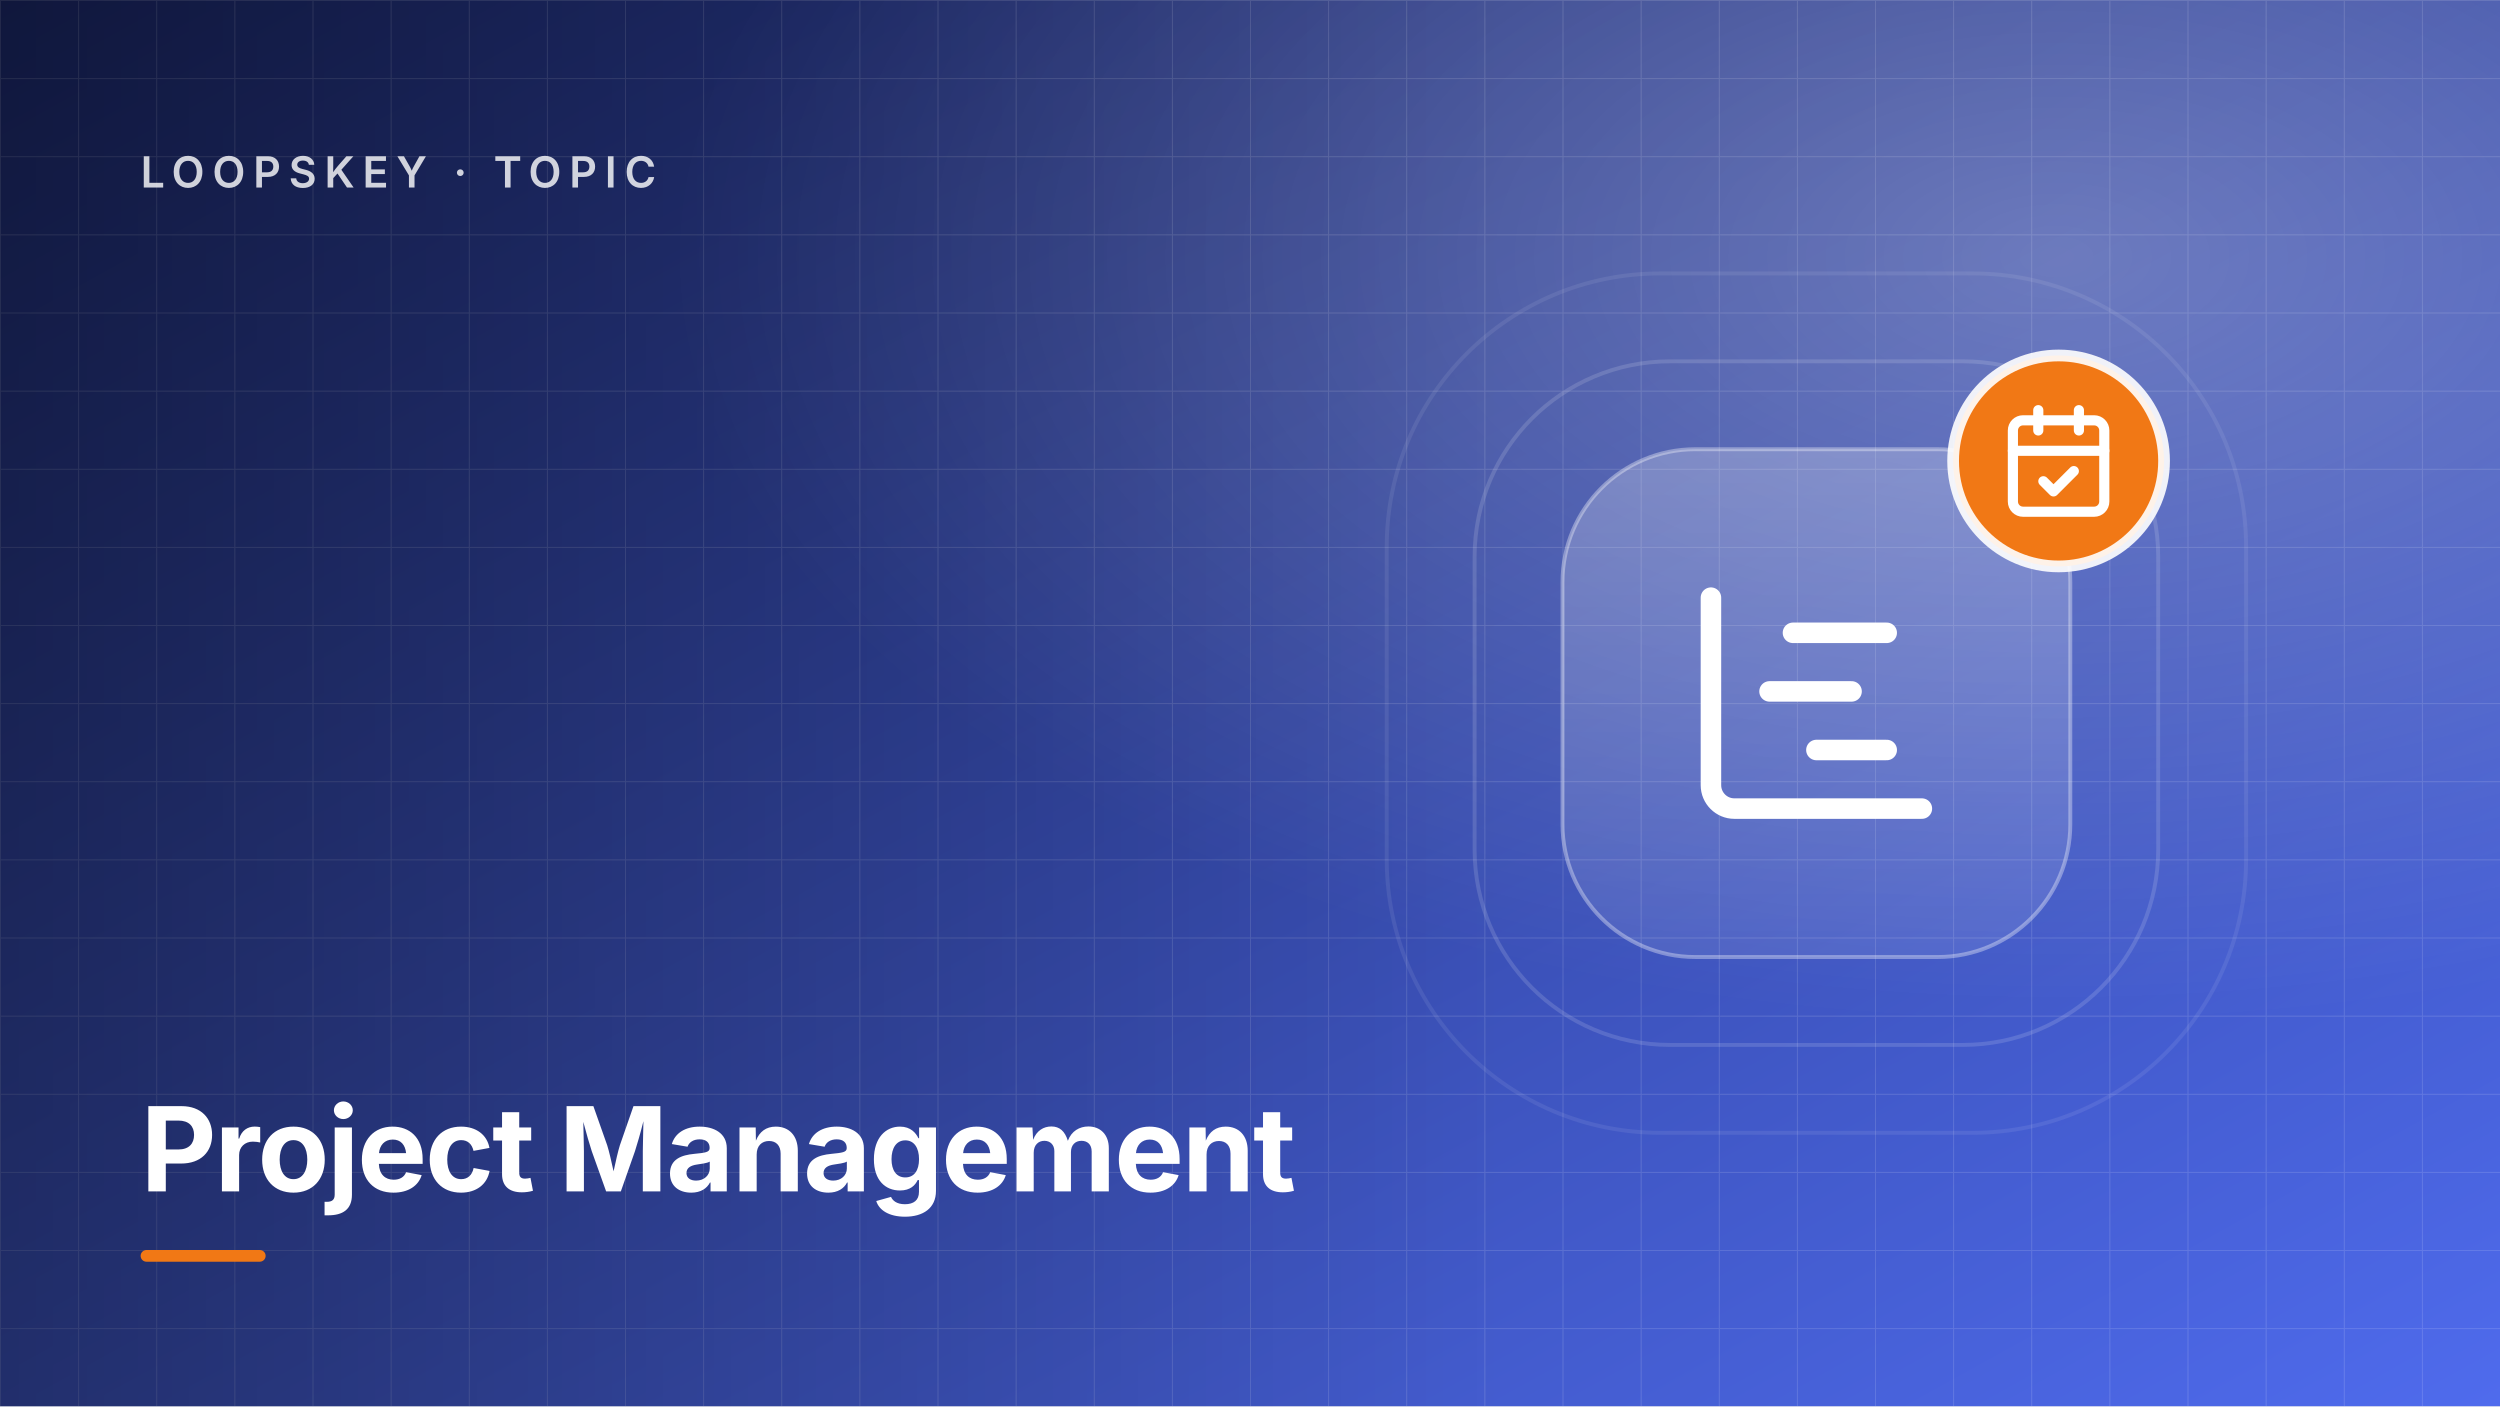
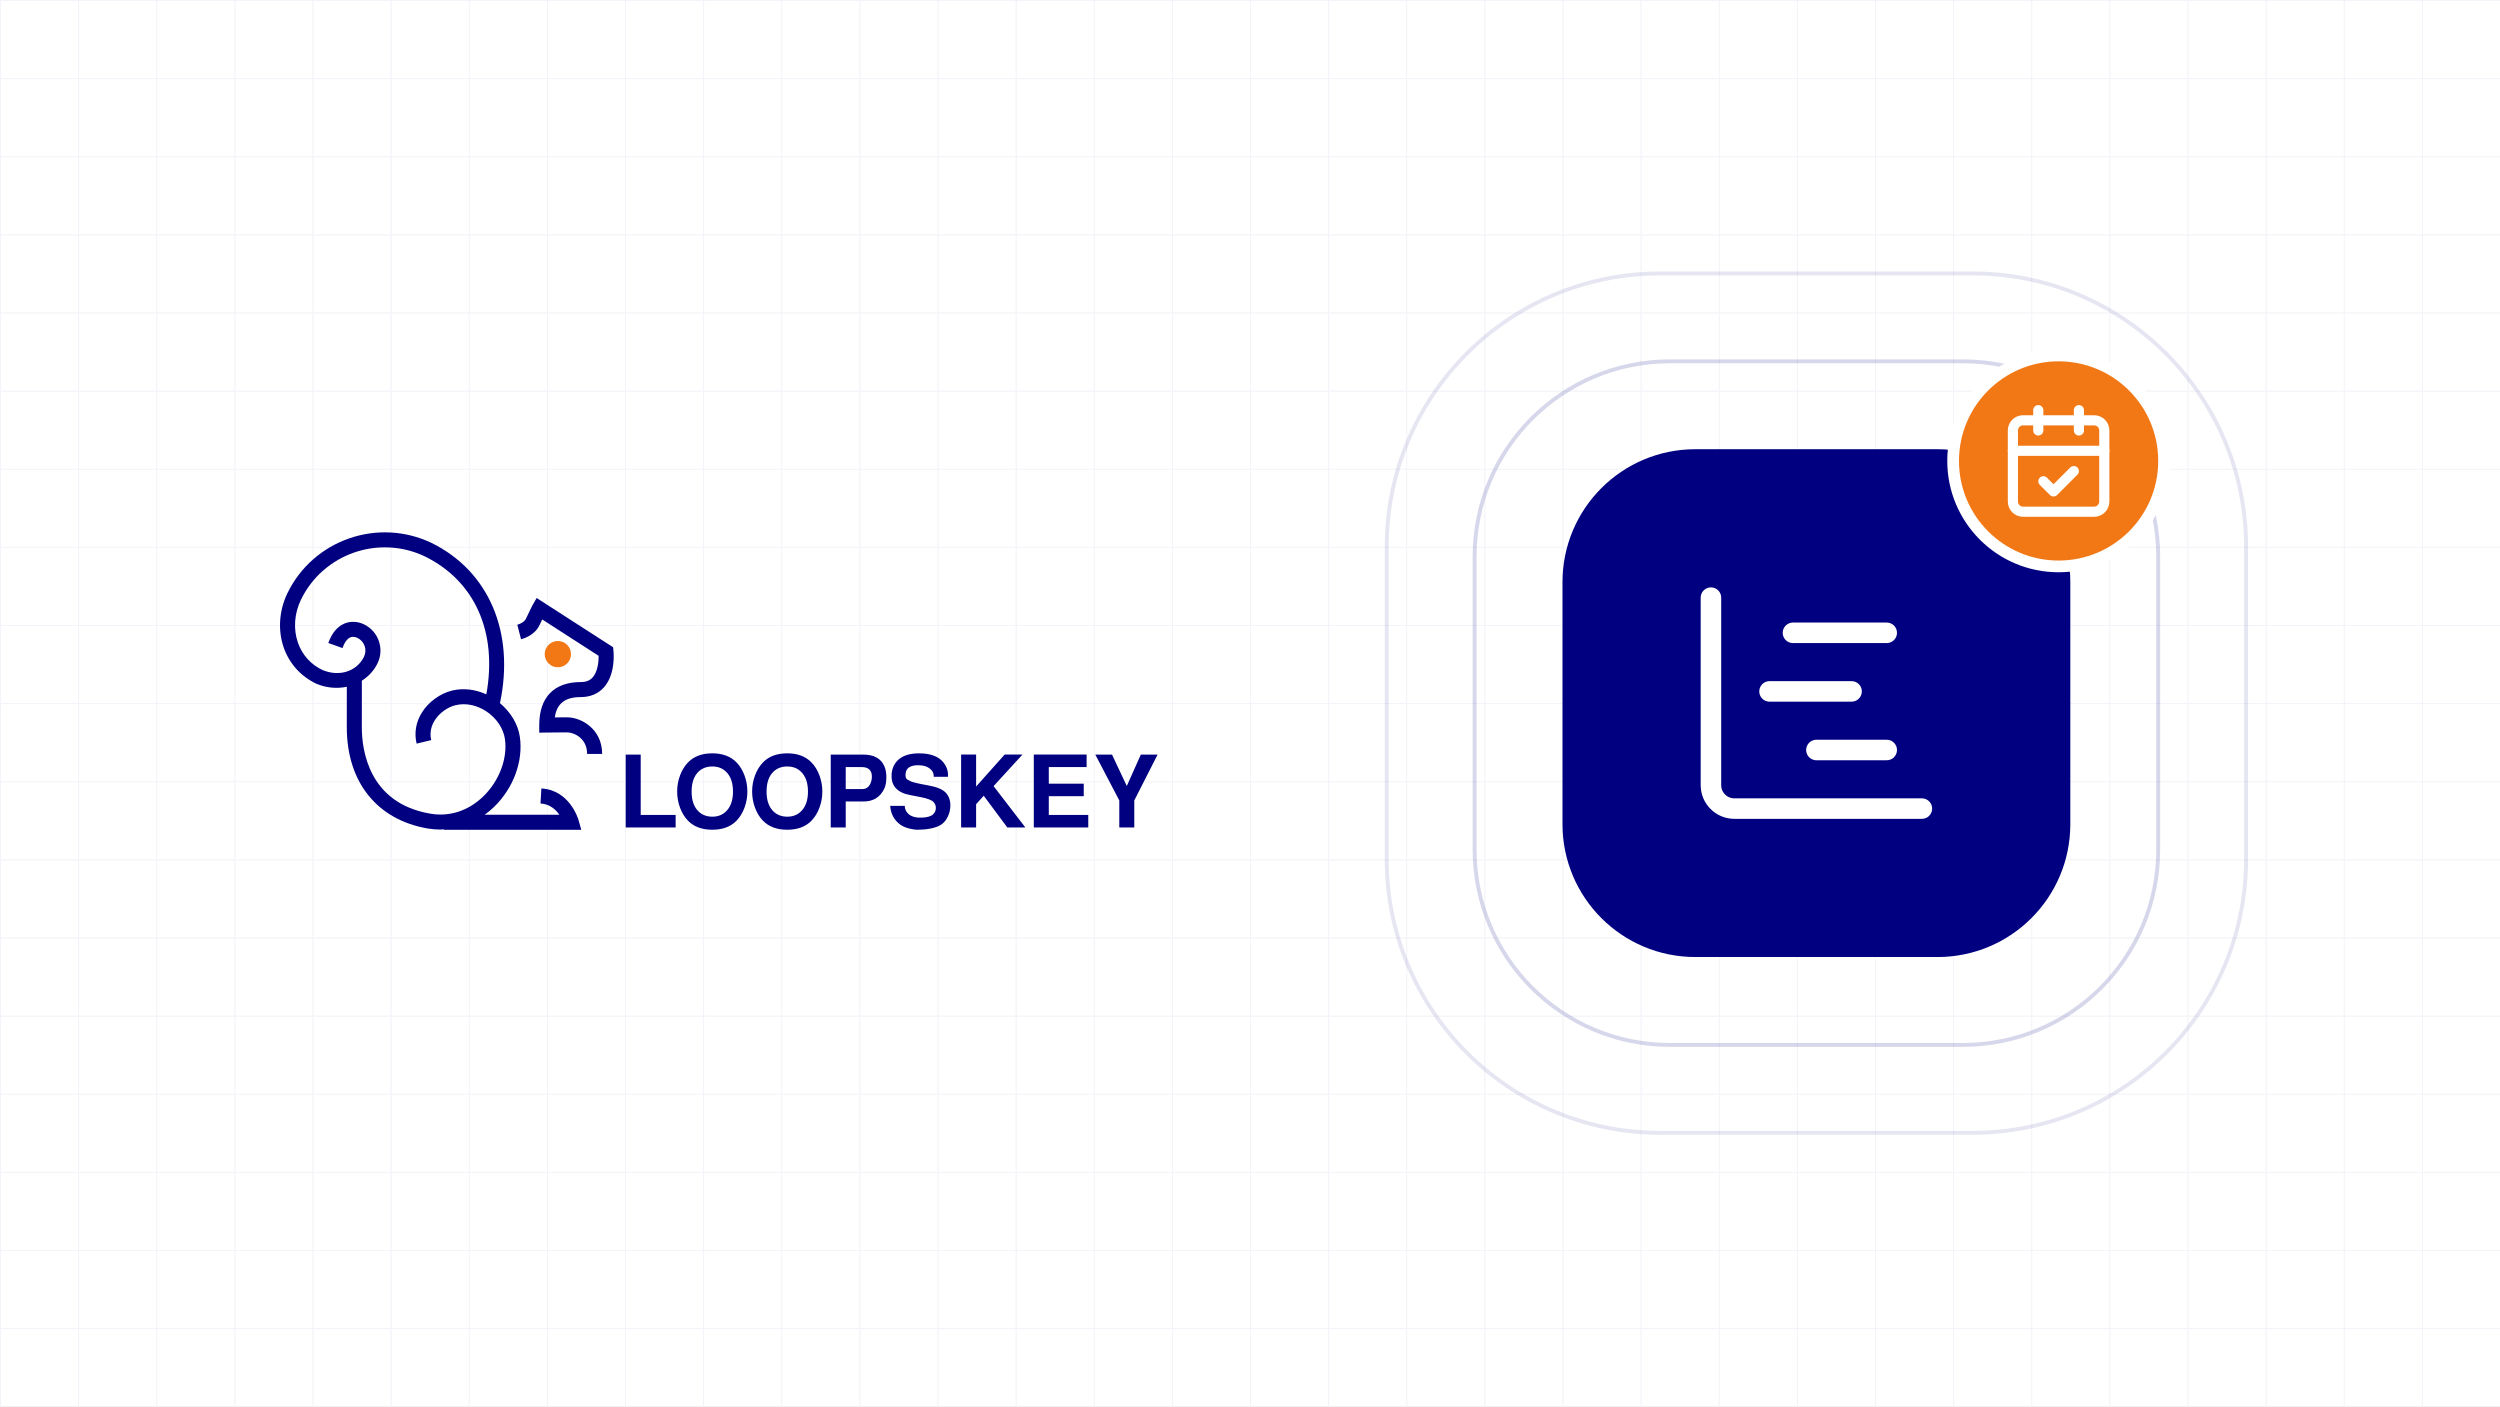
<svg xmlns="http://www.w3.org/2000/svg" width="1280" height="720" viewBox="0 0 1280 720">
  <defs>
-     <linearGradient id="bg" x1="0" y1="0" x2="1" y2="1">
-       <stop offset="0" stop-color="#18235c" />
-       <stop offset="1" stop-color="#4f6bed" />
-     </linearGradient>
-     <radialGradient id="glow" cx="0.82" cy="0.18" r="0.55">
-       <stop offset="0" stop-color="#ffffff" stop-opacity="0.28" />
-       <stop offset="1" stop-color="#ffffff" stop-opacity="0" />
-     </radialGradient>
-     <linearGradient id="fade" x1="0" y1="0" x2="1" y2="0">
-       <stop offset="0" stop-color="#000" stop-opacity="0.35" />
-       <stop offset="0.6" stop-color="#000" stop-opacity="0" />
-     </linearGradient>
-     <pattern id="p" width="40" height="40" patternUnits="userSpaceOnUse">
-       <path d="M40 0H0V40" fill="none" stroke="#fff" stroke-width="1" />
+     <pattern id="grid" width="40" height="40" patternUnits="userSpaceOnUse">
+       <path d="M40 0H0V40" fill="none" stroke="#010080" stroke-opacity="0.05" stroke-width="1" />
    </pattern>
-     <linearGradient id="tile" x1="0" y1="0" x2="0" y2="1">
-       <stop offset="0" stop-color="#ffffff" stop-opacity="0.24" />
-       <stop offset="1" stop-color="#ffffff" stop-opacity="0.08" />
-     </linearGradient>
  </defs>
-   <rect width="1280" height="720" fill="url(#bg)" />
-   <rect width="1280" height="720" fill="url(#p)" opacity="0.13" />
-   <rect width="1280" height="720" fill="url(#glow)" />
-   <rect width="1280" height="720" fill="url(#fade)" />
-   <rect x="710" y="140" width="440" height="440" rx="140" fill="none" stroke="#fff" stroke-opacity="0.08" stroke-width="2" />
-   <rect x="755" y="185" width="350" height="350" rx="100" fill="none" stroke="#fff" stroke-opacity="0.14" stroke-width="2" />
-   <rect x="800" y="230" width="260" height="260" rx="68" fill="url(#tile)" stroke="#fff" stroke-opacity="0.35" stroke-width="2" />
+   <rect width="1280" height="720" fill="#fff" />
+   <rect width="1280" height="720" fill="url(#grid)" />
+   <rect x="710" y="140" width="440" height="440" rx="140" fill="none" stroke="#010080" stroke-opacity="0.1" stroke-width="2" />
+   <rect x="755" y="185" width="350" height="350" rx="100" fill="none" stroke="#010080" stroke-opacity="0.16" stroke-width="2" />
+   <rect x="800" y="230" width="260" height="260" rx="68" fill="#010080" />
  <g transform="translate(858 288) scale(6)" fill="none" stroke="#fff" stroke-width="1.75" stroke-linecap="round" stroke-linejoin="round">
    <path d="M10 6h8" />
    <path d="M12 16h6" />
    <path d="M3 3v16a2 2 0 0 0 2 2h16" />
    <path d="M8 11h7" />
  </g>
-   <circle cx="1054" cy="236" r="54" fill="#F17815" stroke="#fff" stroke-opacity="0.9" stroke-width="6" />
+   <circle cx="1054" cy="236" r="54" fill="#F27815" stroke="#fff" stroke-width="6" />
  <g transform="translate(1022.8 204.8) scale(2.6)" fill="none" stroke="#ffffff" stroke-width="2" stroke-linecap="round" stroke-linejoin="round">
    <path d="M8 2v4" />
    <path d="M16 2v4" />
    <rect width="18" height="18" x="3" y="4" rx="2" />
    <path d="M3 10h18" />
    <path d="m9 16 2 2 4-4" />
  </g>
-   <text x="72" y="96" font-family="Inter, Arial, sans-serif" font-size="22" font-weight="600" letter-spacing="4" fill="#fff" fill-opacity="0.8">LOOPSKEY · TOPIC</text>
-   <text x="72" y="610" font-family="Inter, Arial, sans-serif" font-size="60" font-weight="700" letter-spacing="-1" fill="#fff">Project Management</text>
-   <rect x="72" y="640" width="64" height="6" rx="3" fill="#F17815" />
+   <g transform="translate(130.4 268.8) scale(0.829)">
+     <path fill="#010080" d="M108.47,178.28c-38.19-6.5-42.3-39.45-42.3-53.32l0.01-28.8c4.06-2.59,7.48-6.17,9.71-10.79c2.09-4.32,2.36-9.21,0.77-13.74c-1.59-4.55-4.87-8.22-9.23-10.31c-3.85-1.83-8.16-2.02-11.87-0.51c-4.48,1.84-7.88,5.89-10.09,12.05l8.73,3.15c1.28-3.53,2.96-5.81,4.88-6.6c1.78-0.74,3.62-0.05,4.33,0.29c2.12,1.02,3.71,2.8,4.49,5.01c0.76,2.19,0.63,4.55-0.38,6.63c-2.17,4.49-5.9,7.58-10.35,9.07h-0.27v0.11c-4.57,1.45-9.88,1.21-15.08-0.97c-7.23-3.47-12.46-9.31-15.11-16.86c-2.92-8.35-2.26-18.01,1.84-26.49c13.74-28.45,48.15-40.43,76.7-26.73c30.89,15.27,44.77,46.86,37.82,85.12c-6.75-3.07-14.12-3.99-20.97-2.38c-7.54,1.78-14.77,7.04-18.9,13.72c-3.65,5.93-4.76,12.53-3.19,19.09l9.03-2.16c-1.24-5.18,0.44-9.42,2.07-12.06c2.87-4.66,7.9-8.31,13.11-9.55c6.22-1.48,13.21,0,19.12,4.03c6.08,4.14,10.27,10.43,11.21,16.83c1.73,11.96-3.44,25.82-13.19,35.33C132.13,176.48,120.45,180.35,108.47,178.28 M177.06,162.72l-0.54,9.28c5.7,0.32,9.39,3.71,11.63,6.93h-46.09c2.01-1.46,3.97-3.04,5.81-4.83c11.99-11.69,18.08-28.29,15.89-43.32c-1.13-7.78-5.71-15.24-12.27-20.75c9.24-43.62-6.76-81.4-42.16-98.91c-33.17-15.9-73.16-2-89.13,31.04c-5.16,10.69-5.98,22.94-2.24,33.6c3.42,9.79,10.48,17.67,20.05,22.26c6.36,2.68,12.91,3.14,18.89,1.89l-0.01,25.06c-0.01,33.78,18.69,57.14,50.03,62.48c2.55,0.43,5.11,0.65,7.65,0.65c0.8,0,1.59-0.08,2.38-0.12v0.25h84.76l-1.68-5.91C199.82,181.54,194.55,163.72,177.06,162.72" />
+     <path fill="#010080" d="M201.45,106.28c5.79,0,10.69-2.05,14.17-5.92c7.28-8.09,6.11-21.19,5.96-22.66l-0.23-2.2l-47.2-30.4l-2.43,4.22c0,0-0.89,1.56-4.16,8.5c-1.01,2.14-3.85,3.38-5.36,3.77l2.31,8.99c1.95-0.5,8.53-2.62,11.44-8.8c0.64-1.36,1.18-2.5,1.64-3.44l34.85,22.47c0.02,3.74-0.62,9.91-3.74,13.37c-1.71,1.9-4.09,2.82-7.25,2.82c-16.57,0-25.7,9.42-25.7,26.54v4.72l4.72-0.08c0.01,0,6.15-0.1,12.5-0.11c3.87,0,12.35,3.36,12.35,13.34h9.28c0-15.43-12.91-22.63-21.64-22.63c-2.73,0-5.41,0.03-7.61,0.05C186.61,110.19,191.71,106.28,201.45,106.28" />
+     <path fill="#F27815" d="M195.36,79.76c0-4.49-3.64-8.12-8.12-8.12c-4.49,0-8.13,3.63-8.13,8.12c0,4.49,3.64,8.12,8.13,8.12C191.72,87.89,195.36,84.25,195.36,79.76" />
+     <path fill="#010080" d="M538.62,161.2l-9.13-19.41h-10.32l14.82,28.33v16.69h9.26v-16.69l14.4-28.33h-10.36L538.62,161.2z M481.19,186.81h33.64v-7.73h-24.38v-11.6h21.58v-7.73h-21.58v-10.24h23.36v-7.73h-32.62V186.81z M445.56,186.81v-14.4l4.71-5.19l14.57,19.58h11.13l-19.62-25.53l17.84-19.5h-11l-17.63,19.75v-19.75h-9.26v45.02H445.56z M428.23,154.45c0-2.8-0.91-5.35-2.72-7.64c-2.98-3.85-8.04-5.78-15.21-5.78c-5.27,0-9.36,1.17-12.28,3.52c-2.69,2.21-4.23,5.2-4.63,8.96c-0.03,0.6-0.04,1.18-0.04,1.74c0,5.27,2.75,8.85,8.24,10.75c1.02,0.37,4.3,1.06,9.85,2.08c4.02,0.79,6.61,1.78,7.77,2.97c0.99,1.05,1.49,2.27,1.49,3.65c0,1.59-0.55,2.9-1.66,3.95c-1.36,1.3-3.75,2-7.18,2.08c-3.82,0.14-6.64-0.74-8.45-2.63c-1.27-1.3-1.91-2.85-1.91-4.63h-9.01c0.37,4.98,2.46,8.86,6.29,11.63c1.47,1.05,3.44,1.87,5.91,2.47c1.95,0.48,3.67,0.69,5.14,0.63c6.29-0.11,10.99-1.14,14.1-3.1c1.72-1.13,3.11-2.8,4.16-5.01s1.57-4.51,1.57-6.88c0-3.29-0.98-5.94-2.93-7.96c-1.95-2.02-5.49-3.49-10.61-4.4c-6.94-1.25-10.71-2.17-11.3-2.76c-1.13-0.45-1.9-0.92-2.29-1.4c-0.48-0.62-0.65-1.66-0.51-3.1c0.25-3.54,2.96-5.28,8.11-5.22c3.03,0.06,5.38,0.8,7.05,2.25c1.59,1.3,2.32,2.93,2.21,4.89h8.71C428.19,155.2,428.23,154.84,428.23,154.45 M374.97,149.52c3.09,0,5.04,1.15,5.86,3.44c0.23,0.65,0.34,1.44,0.34,2.38c0,1.48-0.24,2.79-0.72,3.95c-1.05,2.52-2.73,3.78-5.06,3.78h-10.36v-13.55H374.97z M365.03,186.81v-16.05h11.04c6.03,0,10.31-2.68,12.83-8.03c0.82-1.81,1.23-4.12,1.23-6.92c0-2.63-0.4-4.87-1.19-6.71c-2.04-4.87-6.44-7.31-13.21-7.31h-19.96v45.02H365.03z M320.6,177.09c-2.97-2.75-4.46-6.9-4.46-12.45c0-5.58,1.49-9.74,4.46-12.49c2.21-2.01,4.98-3.01,8.32-3.01s6.09,1,8.24,3.01c3.03,2.75,4.55,6.91,4.55,12.49c0,5.55-1.52,9.7-4.55,12.45c-2.15,2.04-4.9,3.06-8.24,3.06S322.81,179.12,320.6,177.09 M348.82,154.72c-1.17-3.19-2.81-5.87-4.91-8.05c-3.62-3.77-8.62-5.65-14.99-5.65c-6.4,0-11.41,1.88-15.03,5.65c-2.1,2.18-3.73,4.86-4.91,8.05c-1.18,3.19-1.76,6.49-1.76,9.91c0,3.43,0.59,6.73,1.76,9.92c1.17,3.19,2.81,5.87,4.91,8.05c3.62,3.74,8.63,5.61,15.03,5.61c6.37,0,11.37-1.87,14.99-5.61c2.1-2.18,3.73-4.86,4.91-8.05c1.18-3.19,1.77-6.49,1.77-9.92C350.59,161.21,350,157.91,348.82,154.72 M274.31,177.09c-2.97-2.75-4.46-6.9-4.46-12.45c0-5.58,1.49-9.74,4.46-12.49c2.21-2.01,4.99-3.01,8.32-3.01c3.34,0,6.09,1,8.24,3.01c3.03,2.75,4.54,6.91,4.54,12.49c0,5.55-1.51,9.7-4.54,12.45c-2.15,2.04-4.9,3.06-8.24,3.06C279.29,180.14,276.51,179.12,274.31,177.09 M302.53,154.72c-1.18-3.19-2.81-5.87-4.91-8.05c-3.63-3.77-8.62-5.65-15-5.65c-6.4,0-11.41,1.88-15.03,5.65c-2.1,2.18-3.73,4.86-4.91,8.05c-1.18,3.19-1.76,6.49-1.76,9.91c0,3.43,0.59,6.73,1.76,9.92c1.18,3.19,2.81,5.87,4.91,8.05c3.62,3.74,8.64,5.61,15.03,5.61c6.37,0,11.37-1.87,15-5.61c2.1-2.18,3.73-4.86,4.91-8.05c1.17-3.19,1.76-6.49,1.76-9.92C304.29,161.21,303.7,157.91,302.53,154.72 M229.15,186.81h30.84v-7.73h-21.58v-37.29h-9.26V186.81z" />
+   </g>
</svg>
